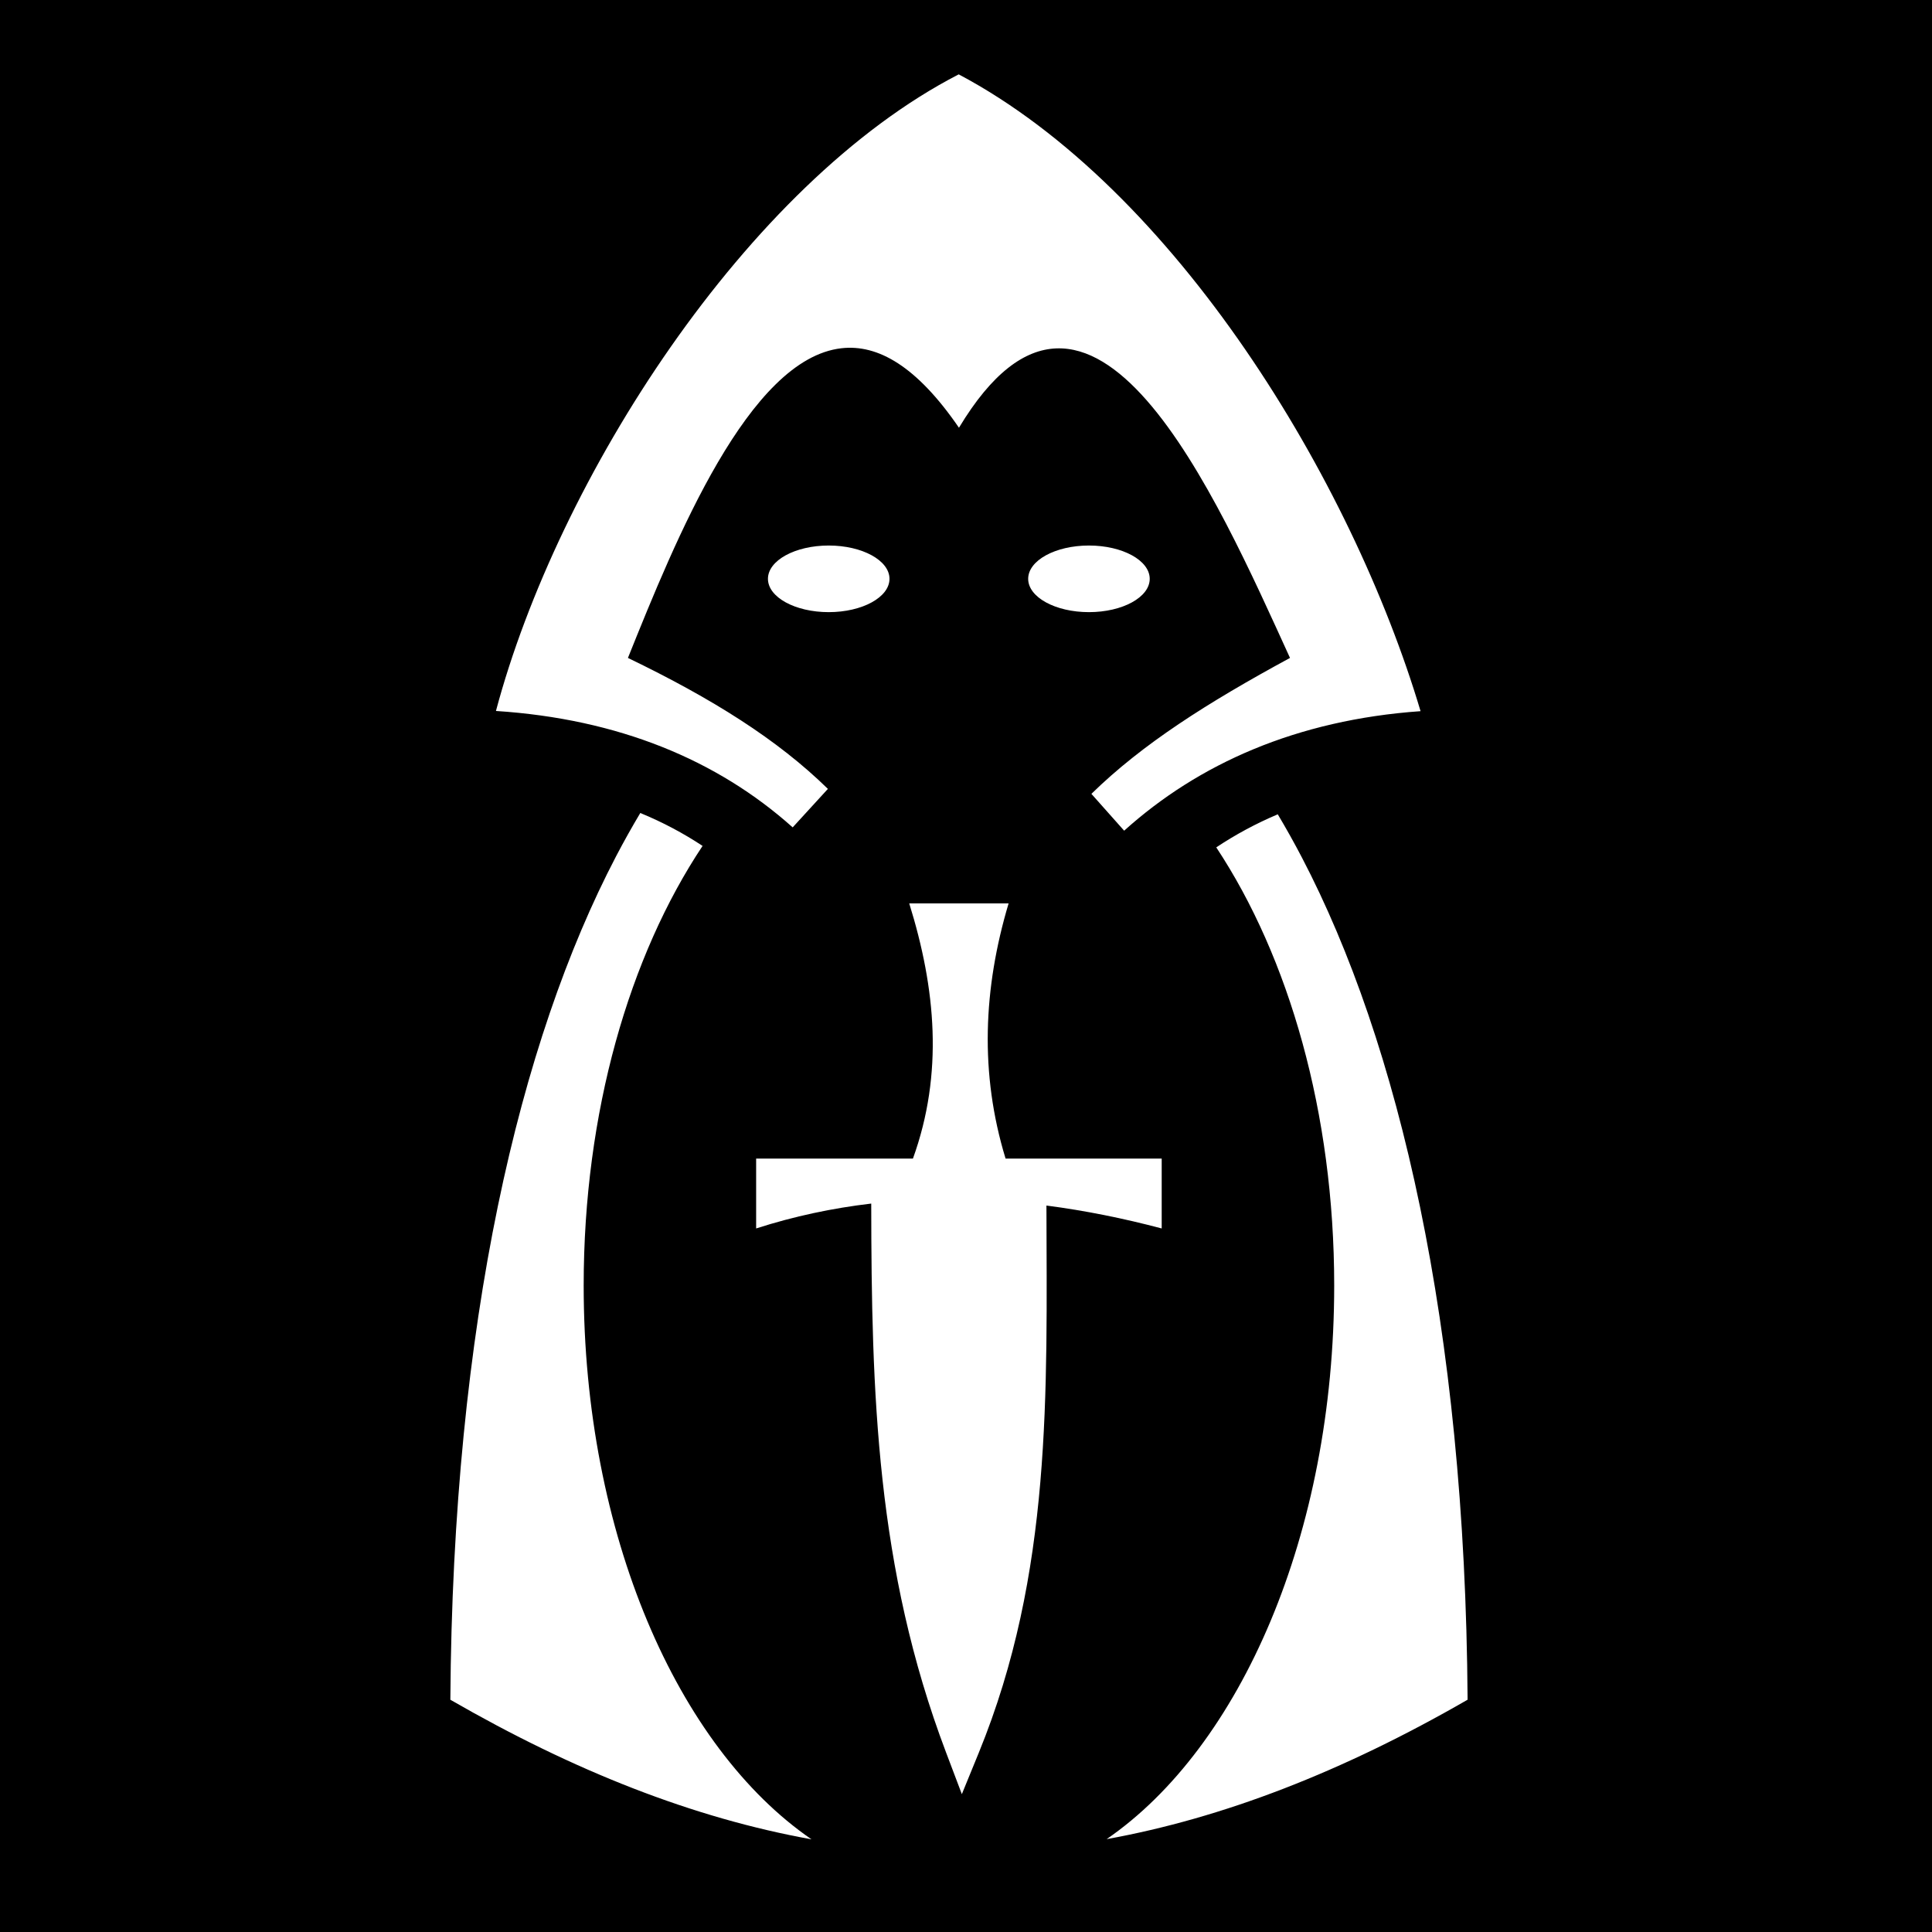
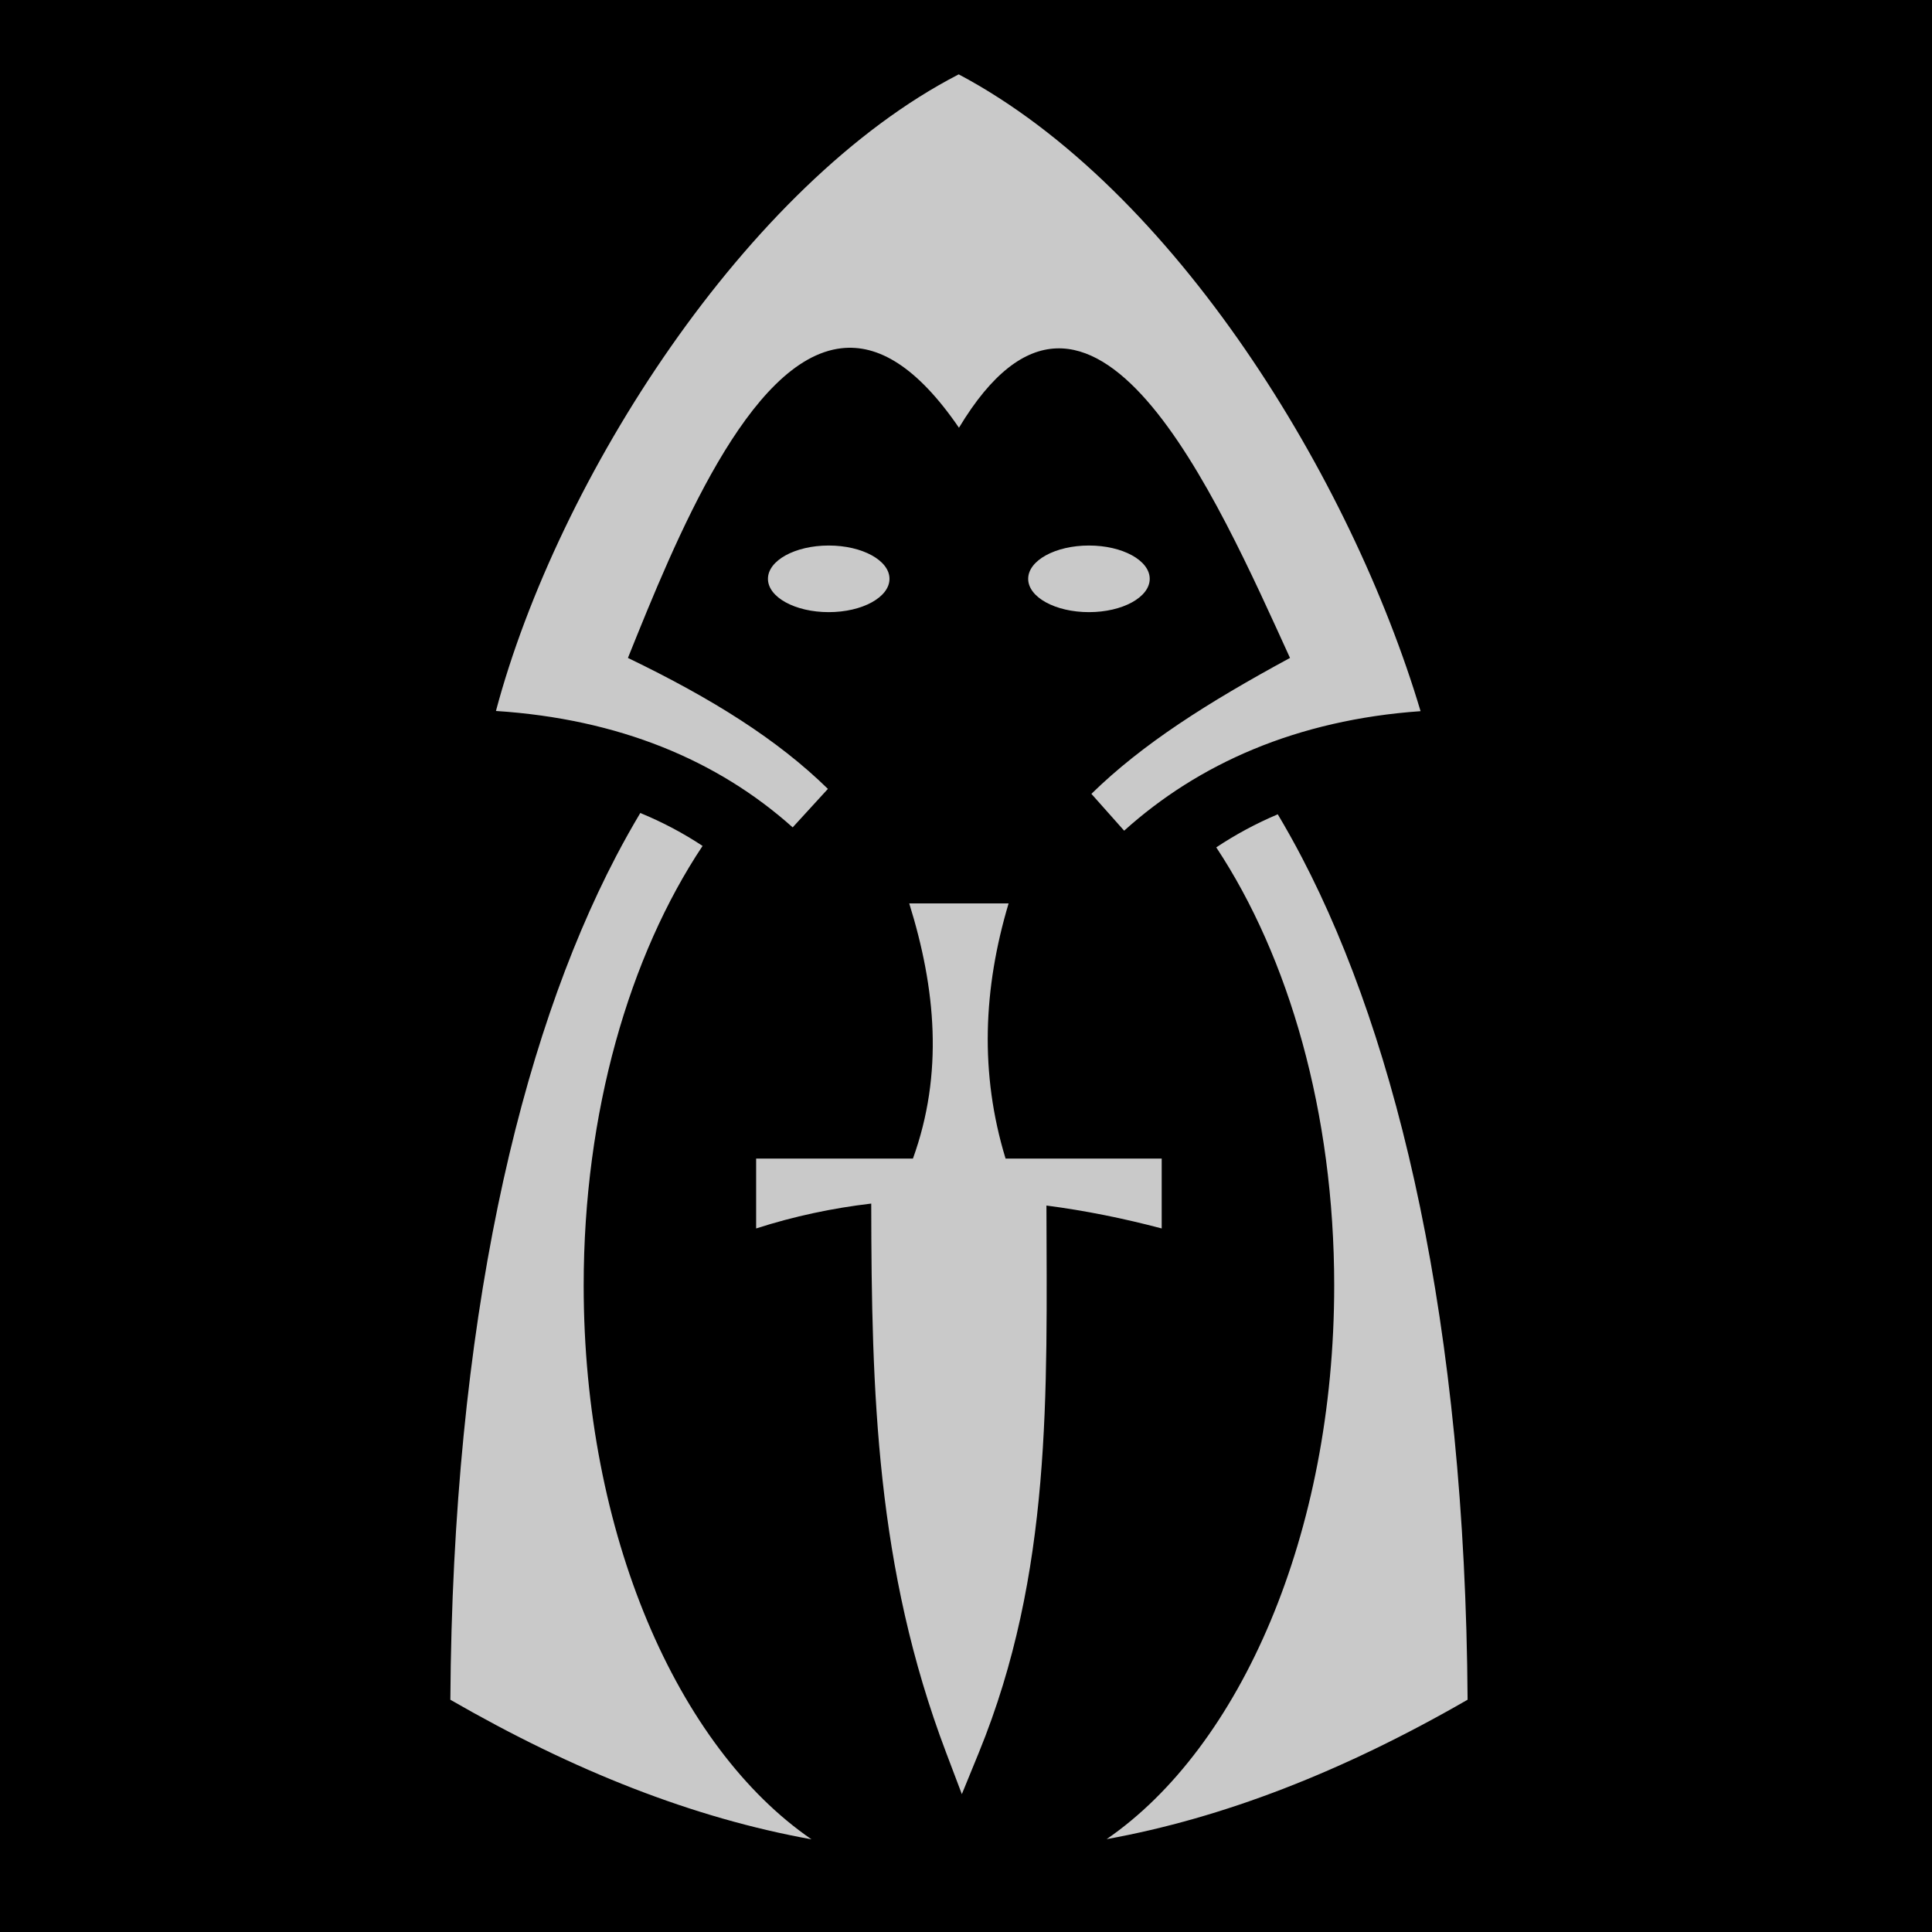
<svg xmlns="http://www.w3.org/2000/svg" viewBox="0 0 512 512" style="height: 512px; width: 512px;">
  <path d="M0 0h512v512H0z" fill="#000" fill-opacity="1" />
  <g class="" transform="translate(0,0)" style="">
-     <path d="M254.07 19.707c-56.303 28.998-106.297 107.317-122.64 168.707 32.445 2.11 58.63 12.963 78.638 30.848l9.334-10.198c-13.336-13.056-30.596-23.9-52.994-34.707 12.68-31.542 32.01-79.29 56.598-82.07 9.62-1.088 19.92 4.722 31.13 21.068 35.08-58.334 68.394 18.705 87.727 61.002-21.94 11.897-39.132 22.82-52.63 36.024l8.68 9.76c19.68-17.732 45.72-29.358 78.55-31.673C358.24 127.335 311.515 50.14 254.07 19.707zM219.617 144.57c-8.894 0-16.103 3.952-16.103 8.826 0 4.875 7.21 8.827 16.103 8.827 8.894 0 16.106-3.95 16.106-8.827 0-4.874-7.212-8.826-16.106-8.826zm68.965 0c-8.894 0-16.105 3.952-16.105 8.826 0 4.875 7.21 8.827 16.105 8.827 8.894 0 16.106-3.95 16.106-8.827 0-4.874-7.212-8.826-16.106-8.826zm-118.894 70.88c-2.19 3.672-4.343 7.497-6.444 11.52-25.587 48.98-43.26 123.643-43.896 223.48 32.776 18.89 64.322 31.324 95.707 36.988-35.5-24.36-60.375-80.893-60.375-146.754 0-45.97 12.12-87.39 31.51-116.506-5.098-3.372-10.583-6.29-16.502-8.727zm168.933.35c-5.852 2.477-11.27 5.412-16.298 8.764 19.24 29.095 31.254 70.354 31.254 116.12 0 65.82-24.844 122.322-60.306 146.707 30.88-5.598 62.44-17.812 95.656-36.947-.638-99.57-18.31-174.163-43.9-223.177-2.088-4.002-4.228-7.81-6.405-11.467zm-97.665 23.61c7.026 22.543 9.128 45.086.98 67.63h-41.552v18.513c10.057-3.24 20.25-5.39 30.502-6.594.066 50.215 1.313 96.574 19.82 145.435l4.193 11.074 4.485-10.962c19.48-47.615 18.045-95.297 17.933-145.024 10.257 1.333 20.463 3.4 30.545 6.07v-18.515h-41.374c-6.888-22.544-5.932-45.087.803-67.63h-26.335z" fill="#fff" fill-opacity="1" />
+     <path d="M254.07 19.707c-56.303 28.998-106.297 107.317-122.64 168.707 32.445 2.11 58.63 12.963 78.638 30.848l9.334-10.198c-13.336-13.056-30.596-23.9-52.994-34.707 12.68-31.542 32.01-79.29 56.598-82.07 9.62-1.088 19.92 4.722 31.13 21.068 35.08-58.334 68.394 18.705 87.727 61.002-21.94 11.897-39.132 22.82-52.63 36.024l8.68 9.76c19.68-17.732 45.72-29.358 78.55-31.673C358.24 127.335 311.515 50.14 254.07 19.707zM219.617 144.57c-8.894 0-16.103 3.952-16.103 8.826 0 4.875 7.21 8.827 16.103 8.827 8.894 0 16.106-3.95 16.106-8.827 0-4.874-7.212-8.826-16.106-8.826zm68.965 0c-8.894 0-16.105 3.952-16.105 8.826 0 4.875 7.21 8.827 16.105 8.827 8.894 0 16.106-3.95 16.106-8.827 0-4.874-7.212-8.826-16.106-8.826zm-118.894 70.88c-2.19 3.672-4.343 7.497-6.444 11.52-25.587 48.98-43.26 123.643-43.896 223.48 32.776 18.89 64.322 31.324 95.707 36.988-35.5-24.36-60.375-80.893-60.375-146.754 0-45.97 12.12-87.39 31.51-116.506-5.098-3.372-10.583-6.29-16.502-8.727zm168.933.35c-5.852 2.477-11.27 5.412-16.298 8.764 19.24 29.095 31.254 70.354 31.254 116.12 0 65.82-24.844 122.322-60.306 146.707 30.88-5.598 62.44-17.812 95.656-36.947-.638-99.57-18.31-174.163-43.9-223.177-2.088-4.002-4.228-7.81-6.405-11.467zm-97.665 23.61c7.026 22.543 9.128 45.086.98 67.63h-41.552v18.513c10.057-3.24 20.25-5.39 30.502-6.594.066 50.215 1.313 96.574 19.82 145.435l4.193 11.074 4.485-10.962c19.48-47.615 18.045-95.297 17.933-145.024 10.257 1.333 20.463 3.4 30.545 6.07v-18.515h-41.374c-6.888-22.544-5.932-45.087.803-67.63h-26.335z" fill="#c9c9c9" fill-opacity="1" />
  </g>
</svg>
